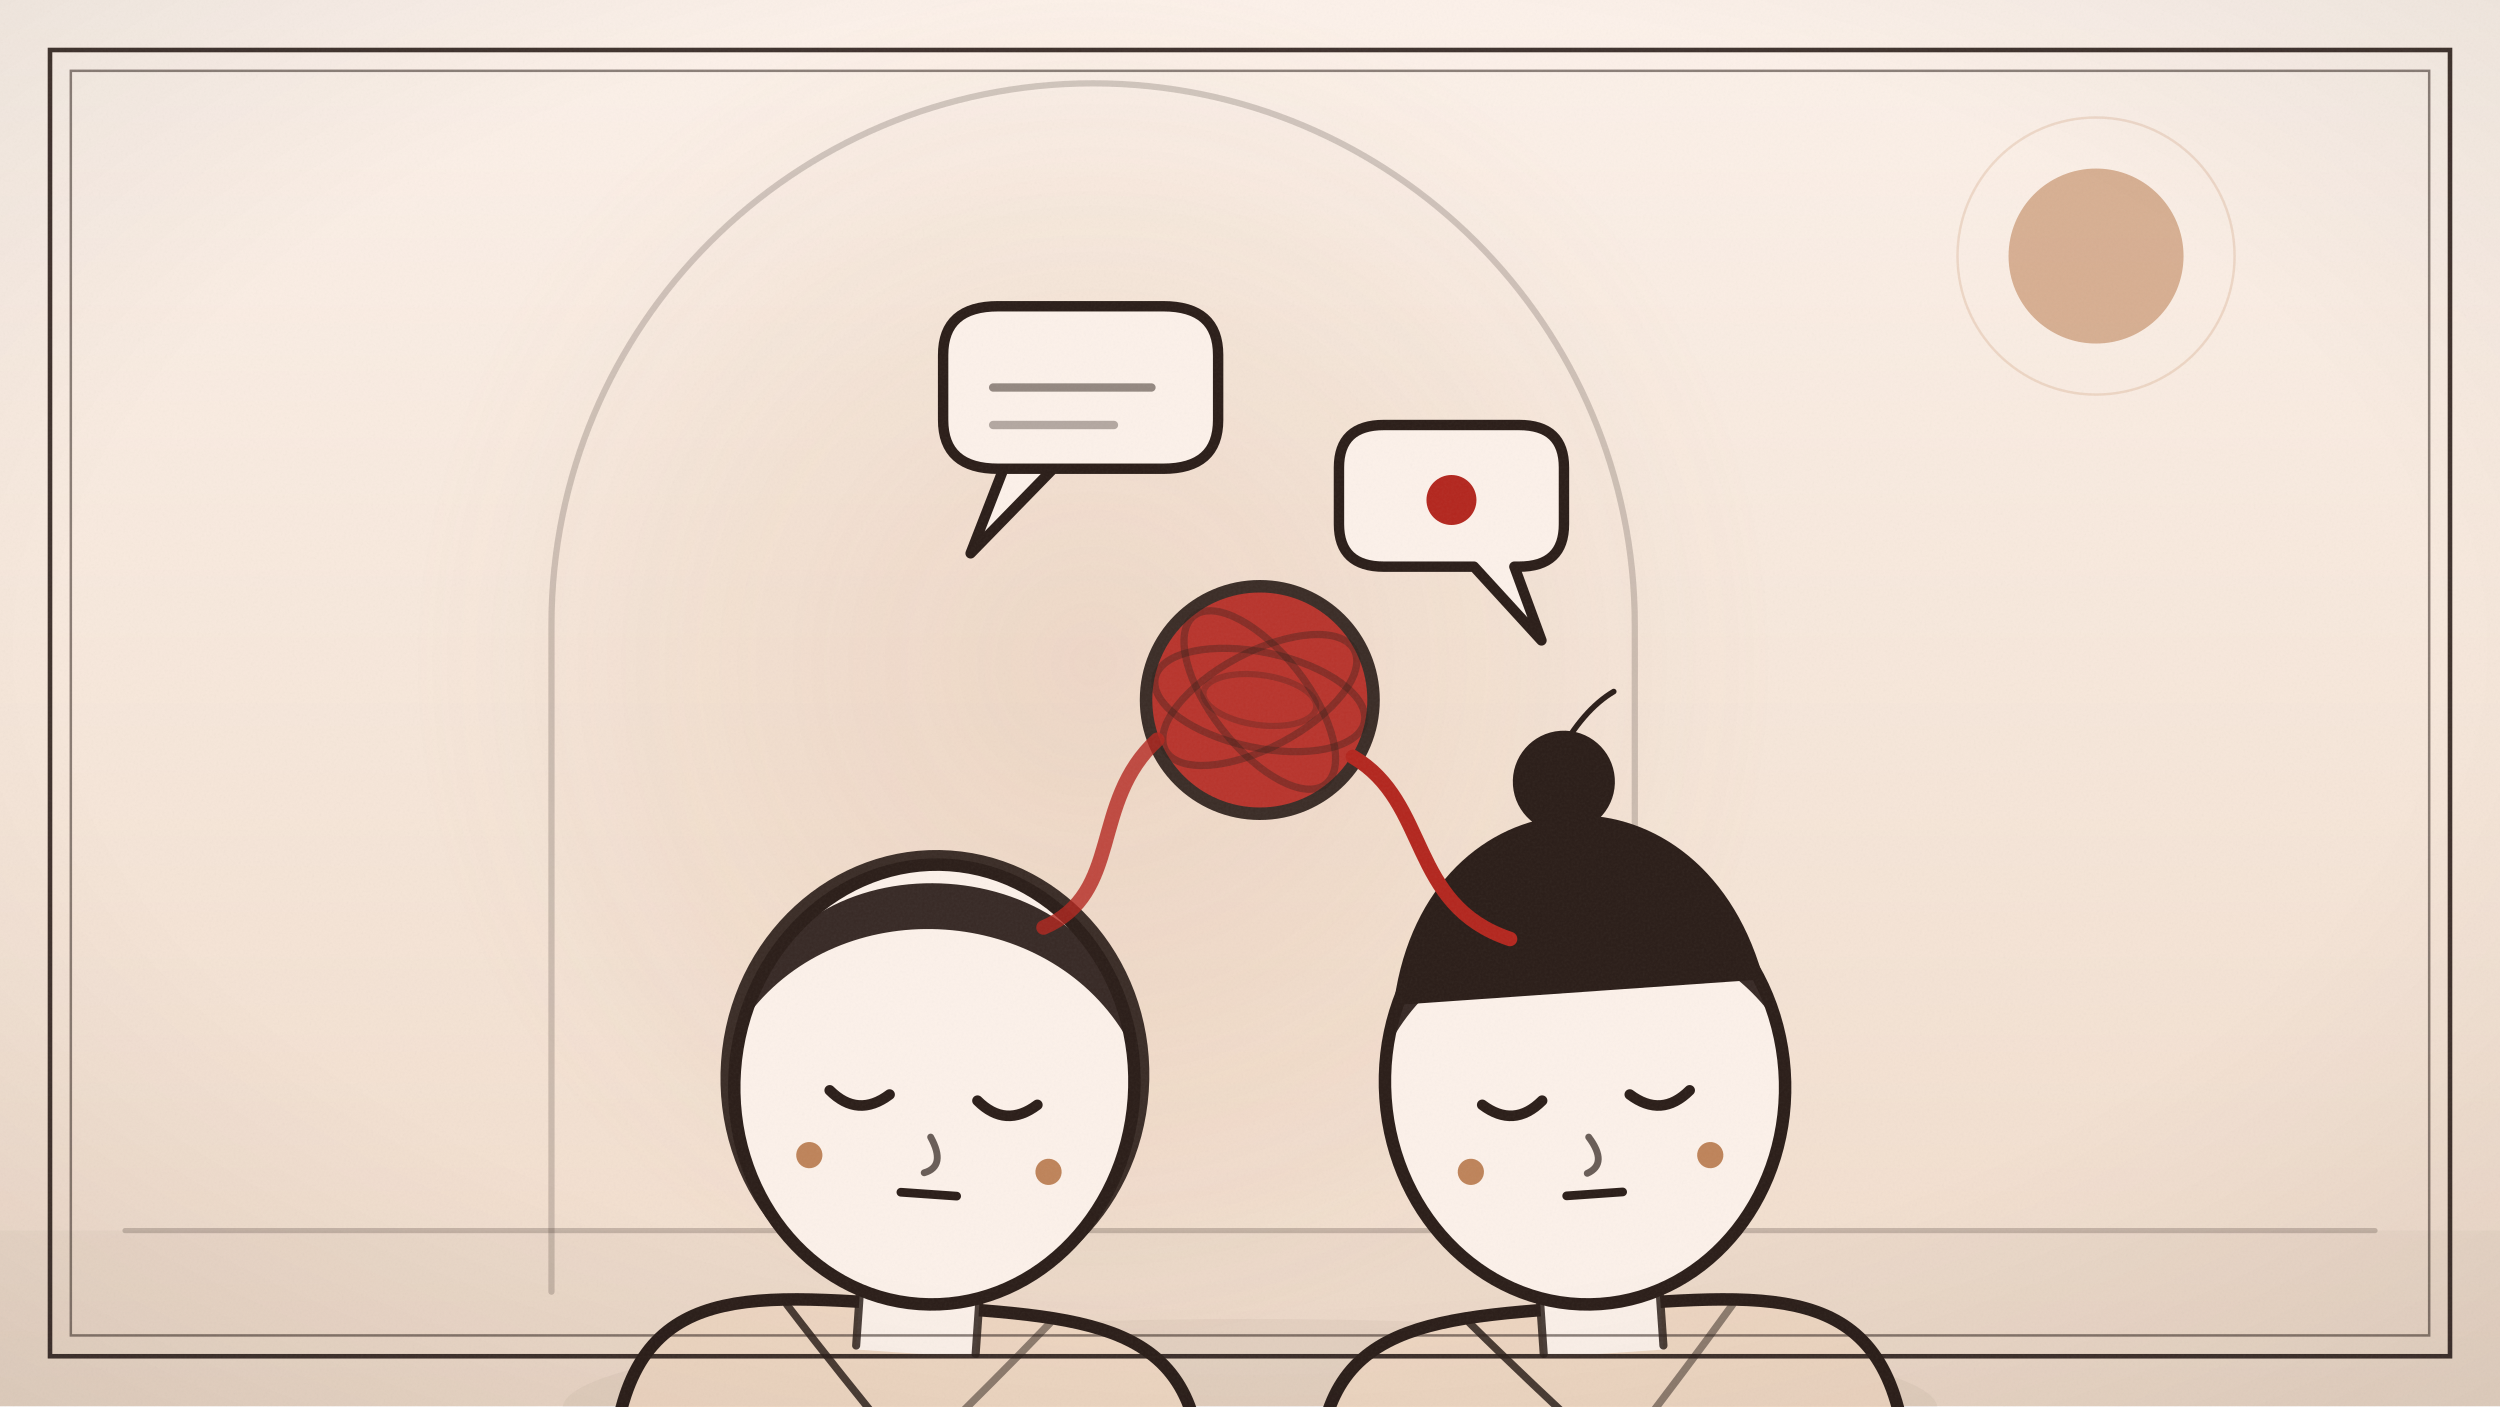
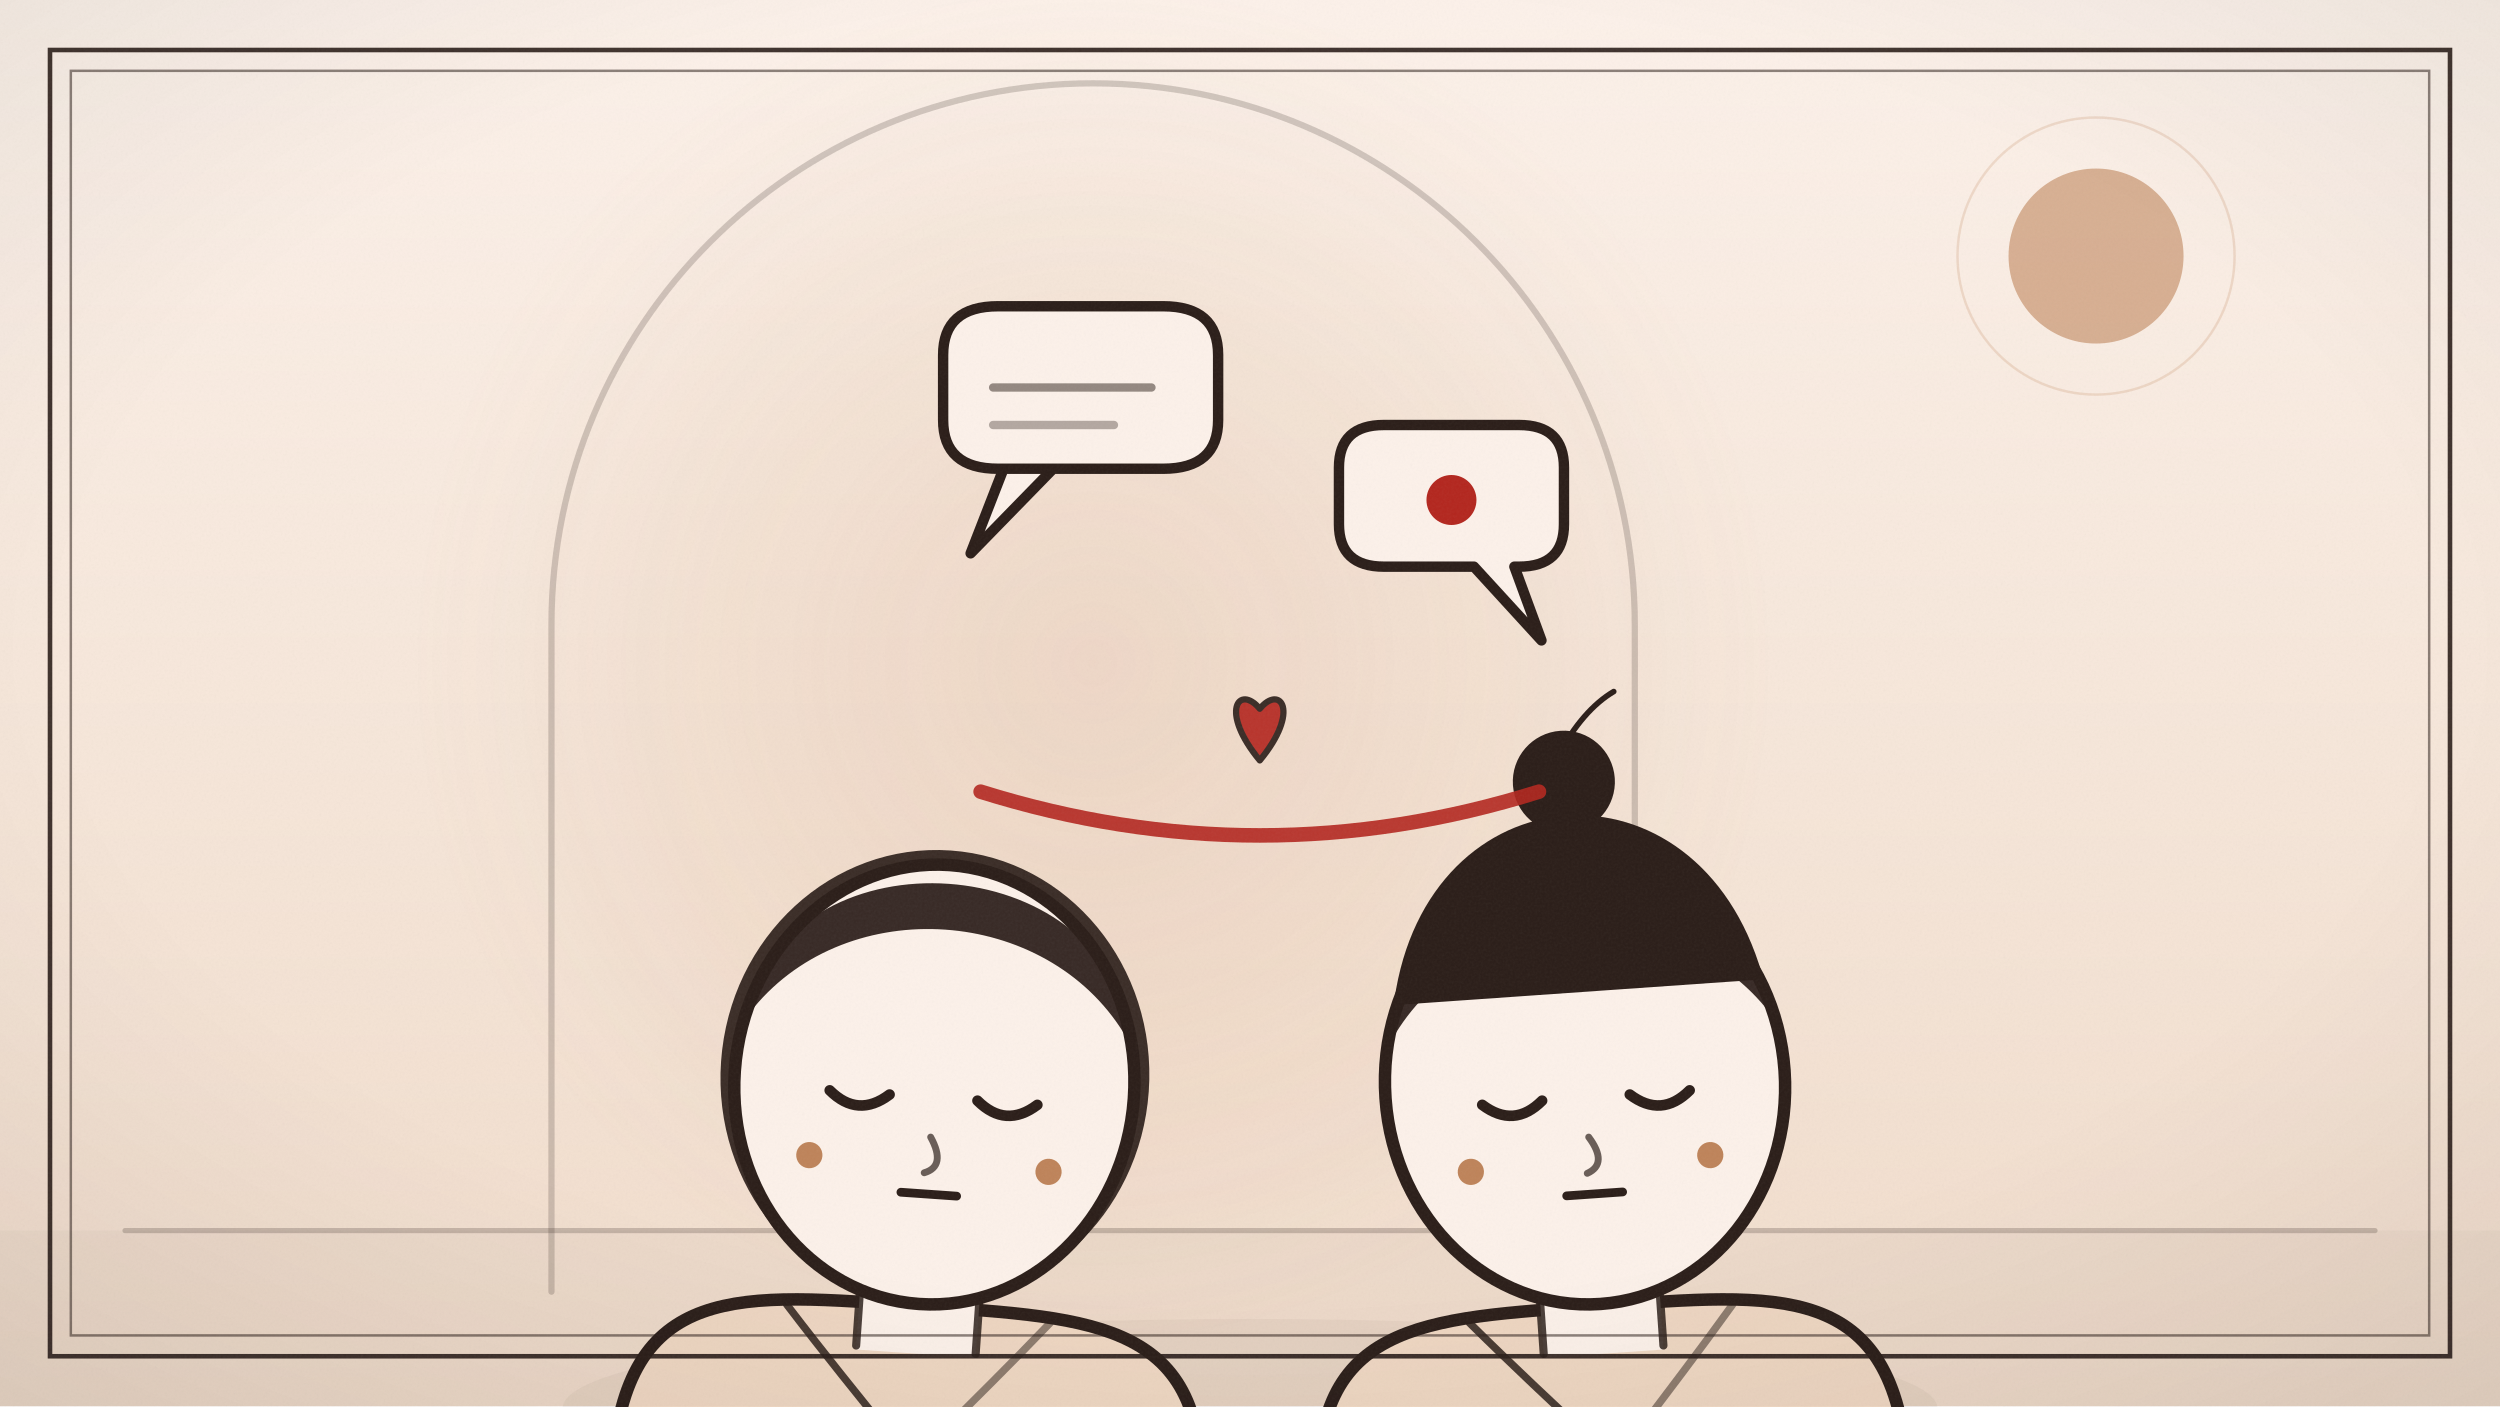
<svg xmlns="http://www.w3.org/2000/svg" viewBox="0 0 1200 675" width="1200" height="675" role="img" aria-label="정운타임즈 일러스트 · duo">
  <defs>
    <linearGradient id="paper22369" x1="0" y1="0" x2="0" y2="1">
      <stop offset="0" stop-color="#fcf1e9" />
      <stop offset="1" stop-color="#f1dccb" />
    </linearGradient>
    <radialGradient id="wash22369" cx="0.5" cy="0.5" r="0.5">
      <stop offset="0" stop-color="#b3703f" stop-opacity="0.16" />
      <stop offset="0.62" stop-color="#b3703f" stop-opacity="0.07" />
      <stop offset="1" stop-color="#b3703f" stop-opacity="0" />
    </radialGradient>
    <linearGradient id="fade22369" x1="0" y1="0" x2="0" y2="1">
      <stop offset="0" stop-color="#f1dccb" stop-opacity="0" />
      <stop offset="1" stop-color="#2a1d18" stop-opacity="0.10" />
    </linearGradient>
    <radialGradient id="vig22369" cx="0.5" cy="0.46" r="0.78">
      <stop offset="0.6" stop-color="#000" stop-opacity="0" />
      <stop offset="1" stop-color="#000" stop-opacity="0.08" />
    </radialGradient>
    <filter id="grain22369" x="0" y="0" width="100%" height="100%">
      <feTurbulence type="fractalNoise" baseFrequency="0.85" numOctaves="2" stitchTiles="stitch" />
      <feColorMatrix type="saturate" values="0" />
    </filter>
  </defs>
  <rect width="1200" height="675" fill="url(#paper22369)" />
  <circle cx="524.7" cy="318.2" r="324.5" fill="url(#wash22369)" opacity="0.85" />
  <path d="M 264.7 620 L 264.7 300 A 260 260 0 0 1 784.7 300 L 784.7 620" fill="none" stroke="#2a1d18" stroke-width="3" stroke-linecap="round" stroke-linejoin="round" opacity="0.2" />
  <line x1="60.0" y1="590.7" x2="1140.0" y2="590.7" stroke="#2a1d18" stroke-width="2.5" stroke-linecap="round" opacity="0.22" />
  <rect x="0.0" y="590.7" width="1200.0" height="84.3" rx="0.0" fill="#2a1d18" stroke="ink" stroke-width="6" opacity="0.03" />
  <circle cx="1006.1" cy="122.9" r="41.5" fill="#b3703f" stroke="#b3703f" stroke-width="1" opacity="0.5" />
  <circle cx="1006.1" cy="122.9" r="66.5" fill="none" stroke="#b3703f" stroke-width="1.2" opacity="0.18" />
  <ellipse cx="600.0" cy="676.0" rx="330.0" ry="42.9" fill="#2a1d18" stroke="none" stroke-width="0" opacity="0.045" />
  <g transform="rotate(4.0 435.1 712.0)">
    <ellipse cx="435.1" cy="516.2" rx="100.8" ry="106.6" fill="#2a1d18" stroke="#2a1d18" stroke-width="4.2" opacity="0.92" />
    <path d="M 293.6 716.0 C 293.6 623.7 348.8 626.6 435.1 626.6 C 521.5 626.6 576.7 623.7 576.7 716.0 Z" fill="#eed6c1" stroke="#2a1d18" stroke-width="6" stroke-linecap="round" stroke-linejoin="round" />
    <path d="M 371.8 630.4 C 414.0 678.4 439.0 701.4 442.8 712.0" fill="none" stroke="#2a1d18" stroke-width="3.6" stroke-linecap="round" stroke-linejoin="round" opacity="0.85" />
    <path d="M 498.5 630.4 C 460.1 676.5 435.1 701.4 431.3 712.0" fill="none" stroke="#2a1d18" stroke-width="3.6" stroke-linecap="round" stroke-linejoin="round" opacity="0.5" />
    <rect x="406.4" y="609.3" width="57.6" height="40.3" rx="0.0" fill="#fcf1e9" stroke="none" stroke-width="0" />
    <line x1="406.4" y1="611.2" x2="406.4" y2="647.7" stroke="#2a1d18" stroke-width="3.9" stroke-linecap="round" opacity="0.85" />
    <line x1="463.9" y1="611.2" x2="463.9" y2="647.7" stroke="#2a1d18" stroke-width="3.9" stroke-linecap="round" opacity="0.85" />
    <ellipse cx="435.1" cy="520.1" rx="96.0" ry="105.6" fill="#fcf1e9" stroke="#2a1d18" stroke-width="6" />
    <path d="M 344.9 488.4 C 364.1 403.9 506.2 403.9 525.4 488.4 C 483.1 429.3 387.2 429.3 344.9 488.4 Z" fill="#2a1d18" stroke="#2a1d18" stroke-width="3.0" stroke-linecap="round" stroke-linejoin="round" opacity="0.94" />
    <path d="M 385.2 526.4 q 14.4 12.5 28.8 0" fill="none" stroke="#2a1d18" stroke-width="5.1" stroke-linecap="round" stroke-linejoin="round" />
    <path d="M 456.3 526.4 q 14.4 12.5 28.8 0" fill="none" stroke="#2a1d18" stroke-width="5.1" stroke-linecap="round" stroke-linejoin="round" />
    <path d="M 435.1 545.4 q 8.6 13.4 -1.9 17.3" fill="none" stroke="#2a1d18" stroke-width="3.3" stroke-linecap="round" stroke-linejoin="round" opacity="0.7" />
    <line x1="422.7" y1="572.8" x2="449.5" y2="572.8" stroke="#2a1d18" stroke-width="4.2" stroke-linecap="round" />
    <circle cx="377.6" cy="558.1" r="5.8" fill="#b3703f" stroke="#b3703f" stroke-width="1" opacity="0.85" />
    <circle cx="492.7" cy="558.1" r="5.8" fill="#b3703f" stroke="#b3703f" stroke-width="1" opacity="0.85" />
  </g>
  <g transform="rotate(-4.0 774.2 712.0)">
    <path d="M 632.6 716.0 C 632.6 623.7 687.8 626.6 774.2 626.6 C 860.6 626.6 915.8 623.7 915.8 716.0 Z" fill="#eed6c1" stroke="#2a1d18" stroke-width="6" stroke-linecap="round" stroke-linejoin="round" />
    <path d="M 710.9 630.4 C 753.1 678.4 778.0 701.4 781.9 712.0" fill="none" stroke="#2a1d18" stroke-width="3.6" stroke-linecap="round" stroke-linejoin="round" opacity="0.85" />
    <path d="M 837.5 630.4 C 799.2 676.5 774.2 701.4 770.4 712.0" fill="none" stroke="#2a1d18" stroke-width="3.6" stroke-linecap="round" stroke-linejoin="round" opacity="0.5" />
    <rect x="745.4" y="609.3" width="57.6" height="40.3" rx="0.0" fill="#fcf1e9" stroke="none" stroke-width="0" />
    <line x1="745.4" y1="611.2" x2="745.4" y2="647.7" stroke="#2a1d18" stroke-width="3.9" stroke-linecap="round" opacity="0.85" />
    <line x1="803.0" y1="611.2" x2="803.0" y2="647.7" stroke="#2a1d18" stroke-width="3.9" stroke-linecap="round" opacity="0.85" />
    <ellipse cx="774.2" cy="520.1" rx="96.0" ry="105.6" fill="#fcf1e9" stroke="#2a1d18" stroke-width="6" />
    <path d="M 684.0 488.4 C 703.2 403.9 845.2 403.9 864.4 488.4 C 822.2 429.3 726.2 429.3 684.0 488.4 Z" fill="#2a1d18" stroke="#2a1d18" stroke-width="3.0" stroke-linecap="round" stroke-linejoin="round" opacity="0.94" />
    <path d="M 724.3 526.4 q 14.4 12.5 28.8 0" fill="none" stroke="#2a1d18" stroke-width="5.1" stroke-linecap="round" stroke-linejoin="round" />
    <path d="M 795.3 526.4 q 14.4 12.5 28.8 0" fill="none" stroke="#2a1d18" stroke-width="5.1" stroke-linecap="round" stroke-linejoin="round" />
    <path d="M 774.2 545.4 q 8.6 13.4 -1.9 17.3" fill="none" stroke="#2a1d18" stroke-width="3.3" stroke-linecap="round" stroke-linejoin="round" opacity="0.7" />
    <line x1="761.7" y1="572.8" x2="788.6" y2="572.8" stroke="#2a1d18" stroke-width="4.2" stroke-linecap="round" />
    <circle cx="716.6" cy="558.1" r="5.8" fill="#b3703f" stroke="#b3703f" stroke-width="1" opacity="0.85" />
    <circle cx="831.8" cy="558.1" r="5.8" fill="#b3703f" stroke="#b3703f" stroke-width="1" opacity="0.85" />
    <path d="M 687.8 473.6 C 710.9 365.9 837.5 365.9 860.6 473.6 Z" fill="#2a1d18" stroke="#2a1d18" stroke-width="4.2" stroke-linecap="round" stroke-linejoin="round" />
    <rect x="758.8" y="389.2" width="30.7" height="19.2" rx="0.0" fill="#2a1d18" stroke="#2a1d18" stroke-width="2.4" />
    <circle cx="774.2" cy="374.4" r="23.0" fill="#2a1d18" stroke="#2a1d18" stroke-width="3.0" />
    <path d="M 772.3 361.7 q 13.4 -21.1 28.8 -28.8" fill="none" stroke="#2a1d18" stroke-width="2.7" stroke-linecap="round" stroke-linejoin="round" />
  </g>
-   <circle cx="604.7" cy="336.0" r="54.6" fill="#b3261e" stroke="#2a1d18" stroke-width="6" opacity="0.92" />
-   <ellipse cx="604.7" cy="336.0" rx="51.3" ry="22.9" fill="none" stroke="#2a1d18" stroke-width="3.5" opacity="0.35" transform="rotate(-28 604.7 336.0)" />
-   <ellipse cx="604.7" cy="336.0" rx="51.3" ry="22.9" fill="none" stroke="#2a1d18" stroke-width="3.5" opacity="0.35" transform="rotate(12 604.7 336.0)" />
-   <ellipse cx="604.7" cy="336.0" rx="51.3" ry="22.9" fill="none" stroke="#2a1d18" stroke-width="3.5" opacity="0.35" transform="rotate(52 604.7 336.0)" />
-   <ellipse cx="604.7" cy="336.0" rx="27.3" ry="12.0" fill="none" stroke="#2a1d18" stroke-width="3" opacity="0.25" transform="rotate(8 604.7 336.0)" />
-   <path d="M 649.4 363.3 C 686.6 385.1 675.7 434.3 724.8 450.7" fill="none" stroke="#b3261e" stroke-width="7" stroke-linecap="round" stroke-linejoin="round" />
-   <path d="M 555.5 355.1 C 522.8 385.1 539.2 428.8 500.9 445.2" fill="none" stroke="#b3261e" stroke-width="7" stroke-linecap="round" stroke-linejoin="round" opacity="0.8" />
+   <path d="M 470.7 380.0 Q 604.7 422.0 738.7 380.0" fill="none" stroke="#b3261e" stroke-width="7" stroke-linecap="round" stroke-linejoin="round" opacity="0.9" />
+   <path d="M 604.7 365.0 C 585.0 341.2 594.8 328.3 604.7 340.2 C 614.5 328.3 624.4 341.2 604.7 365.0 Z" fill="#b3261e" stroke="#2a1d18" stroke-width="3" stroke-linecap="round" stroke-linejoin="round" opacity="0.92" />
  <path d="M 479.1 147.0 L 558.3 147.0 Q 584.7 147.0 584.7 170.4 L 584.7 201.6 Q 584.7 225.0 558.3 225.0 L 481.7 225.0 L 465.9 265.6 L 505.5 225.0 L 479.1 225.0 Q 452.7 225.0 452.7 201.6 L 452.7 170.4 Q 452.7 147.0 479.1 147.0 Z" fill="#fcf1e9" stroke="#2a1d18" stroke-width="5" stroke-linecap="round" stroke-linejoin="round" />
  <line x1="476.7" y1="186.0" x2="552.7" y2="186.0" stroke="#2a1d18" stroke-width="4" stroke-linecap="round" opacity="0.5" />
  <line x1="476.7" y1="204.0" x2="534.7" y2="204.0" stroke="#2a1d18" stroke-width="4" stroke-linecap="round" opacity="0.35" />
  <path d="M 664.3 204.0 L 729.1 204.0 Q 750.7 204.0 750.7 224.4 L 750.7 251.6 Q 750.7 272.0 729.1 272.0 L 726.9 272.0 L 739.9 307.4 L 707.5 272.0 L 664.3 272.0 Q 642.7 272.0 642.7 251.6 L 642.7 224.4 Q 642.7 204.0 664.3 204.0 Z" fill="#fcf1e9" stroke="#2a1d18" stroke-width="5" stroke-linecap="round" stroke-linejoin="round" />
  <circle cx="696.7" cy="240.0" r="11.0" fill="#b3261e" stroke="#b3261e" stroke-width="2" />
  <rect x="24.0" y="24.0" width="1152.0" height="627.0" rx="0.0" fill="none" stroke="#2a1d18" stroke-width="2.2" opacity="0.9" />
  <rect x="34.0" y="34.0" width="1132.0" height="607.0" rx="0.0" fill="none" stroke="#2a1d18" stroke-width="1.2" opacity="0.54" />
  <rect width="1200" height="675" fill="url(#vig22369)" />
  <rect width="1200" height="675" filter="url(#grain22369)" opacity="0.055" />
</svg>
